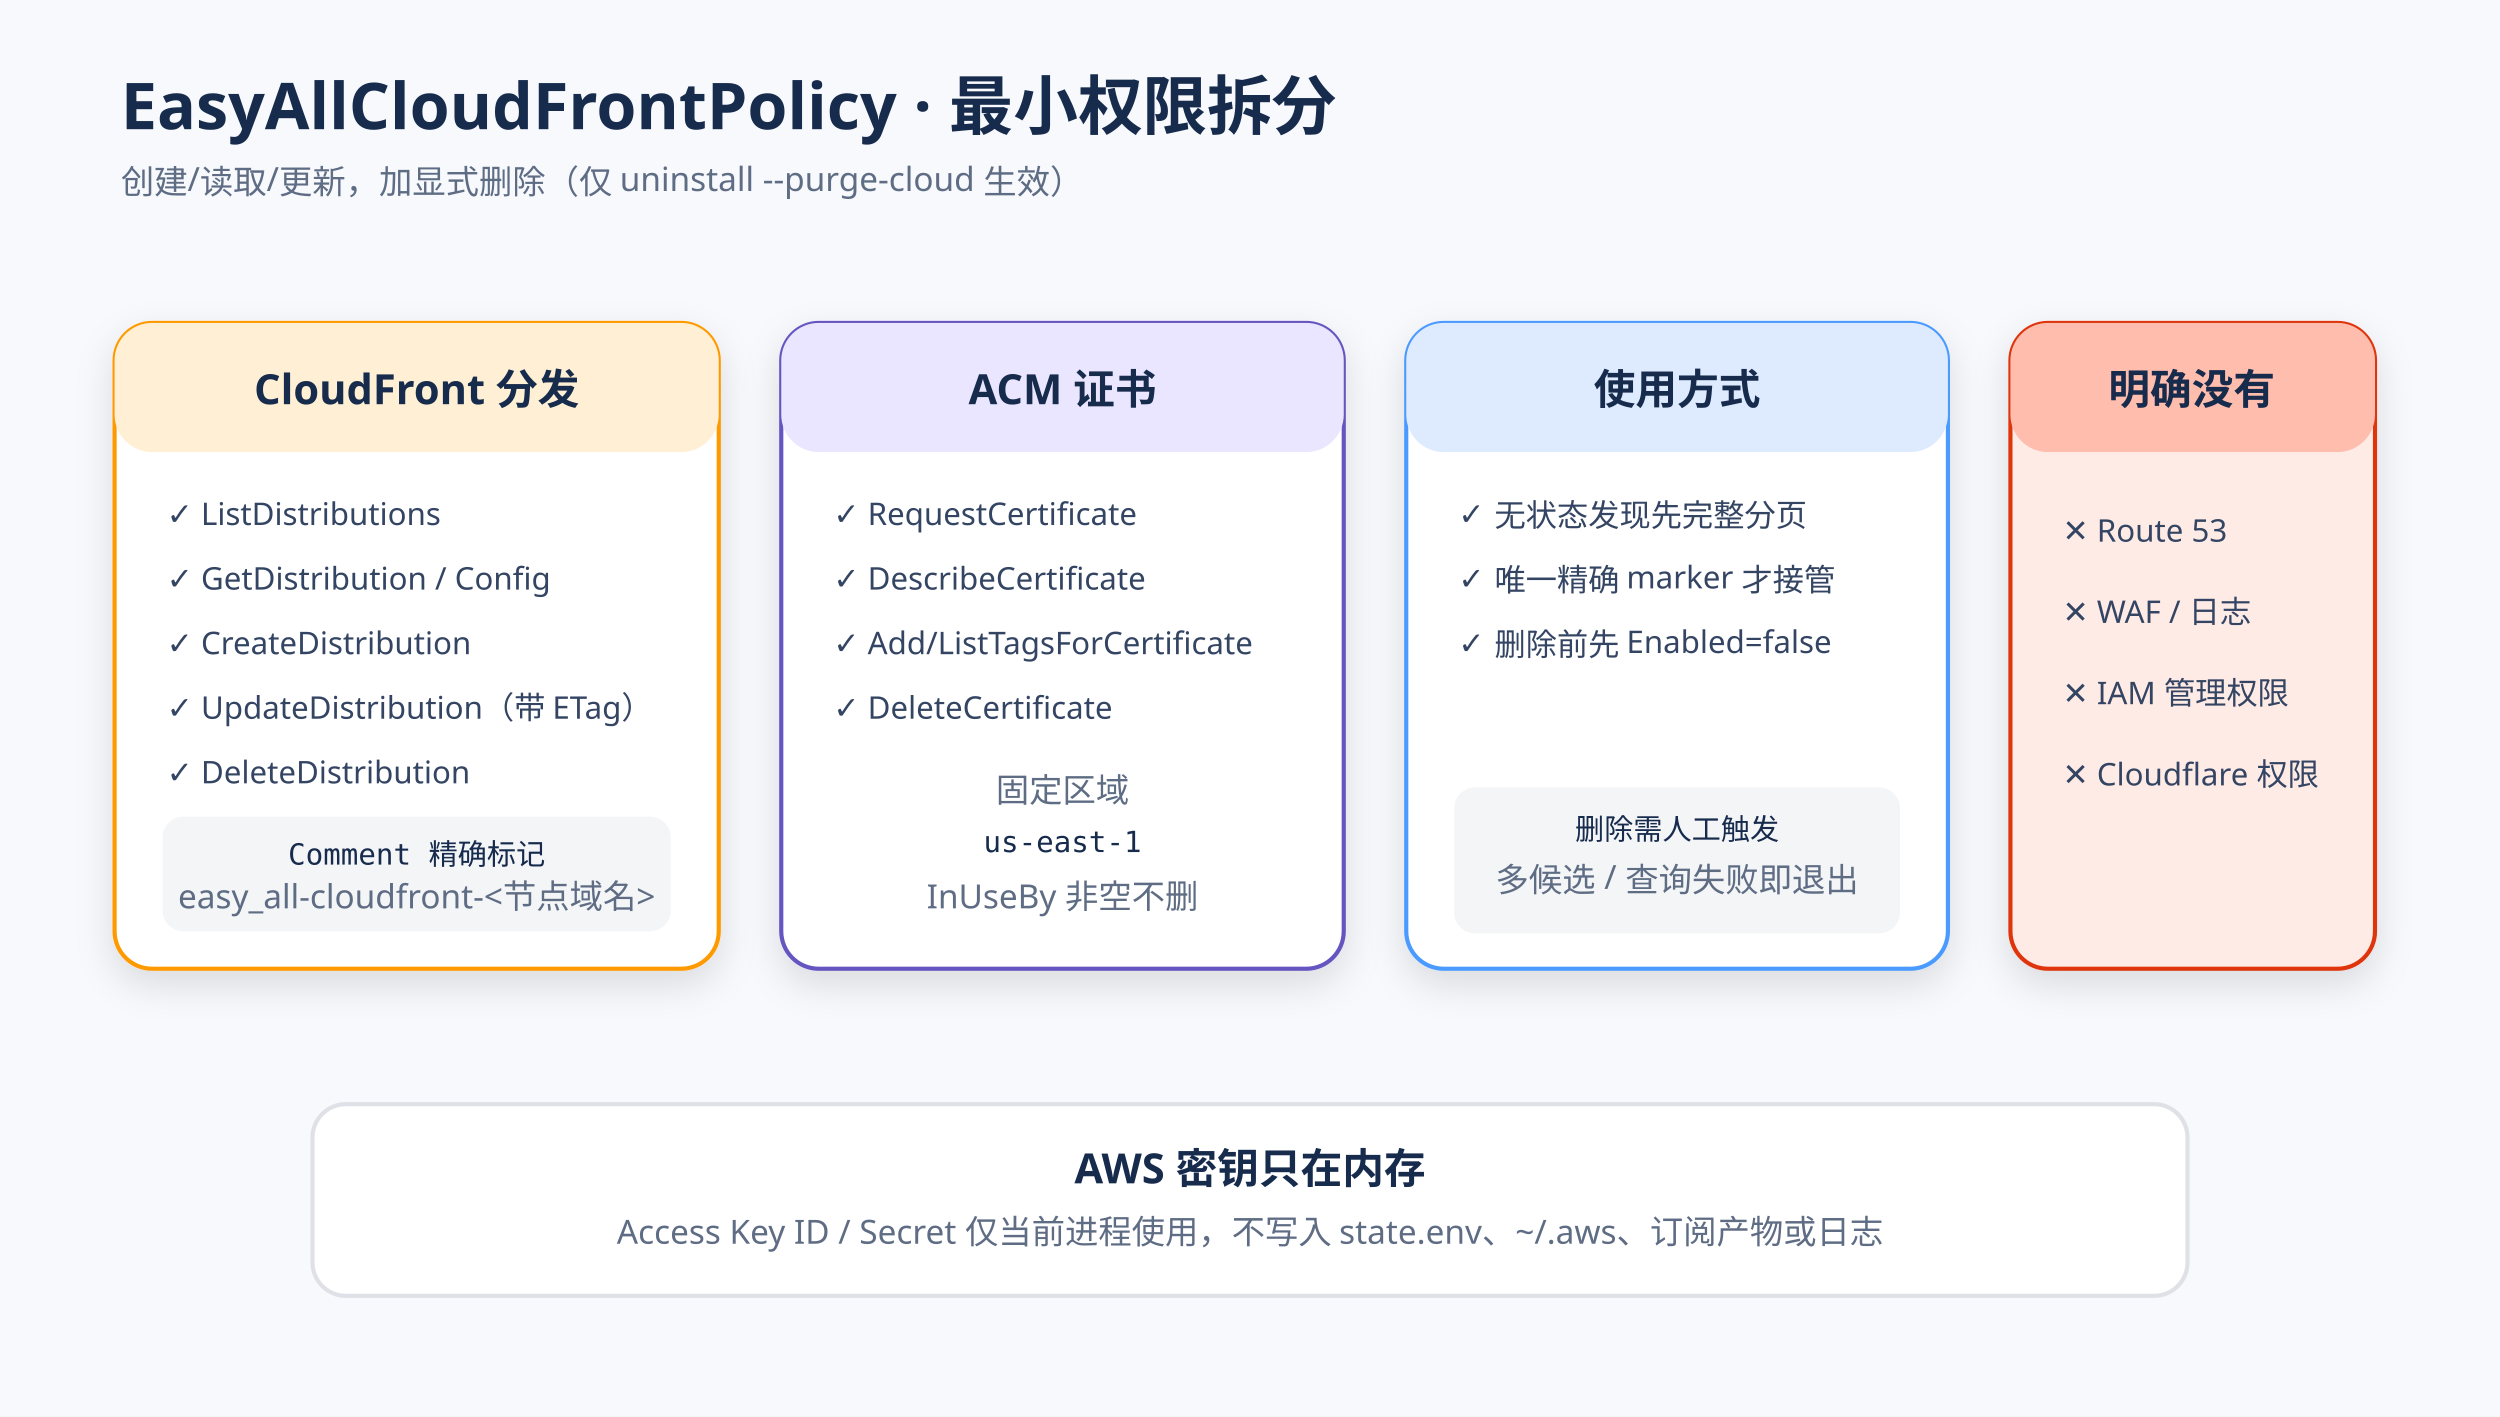
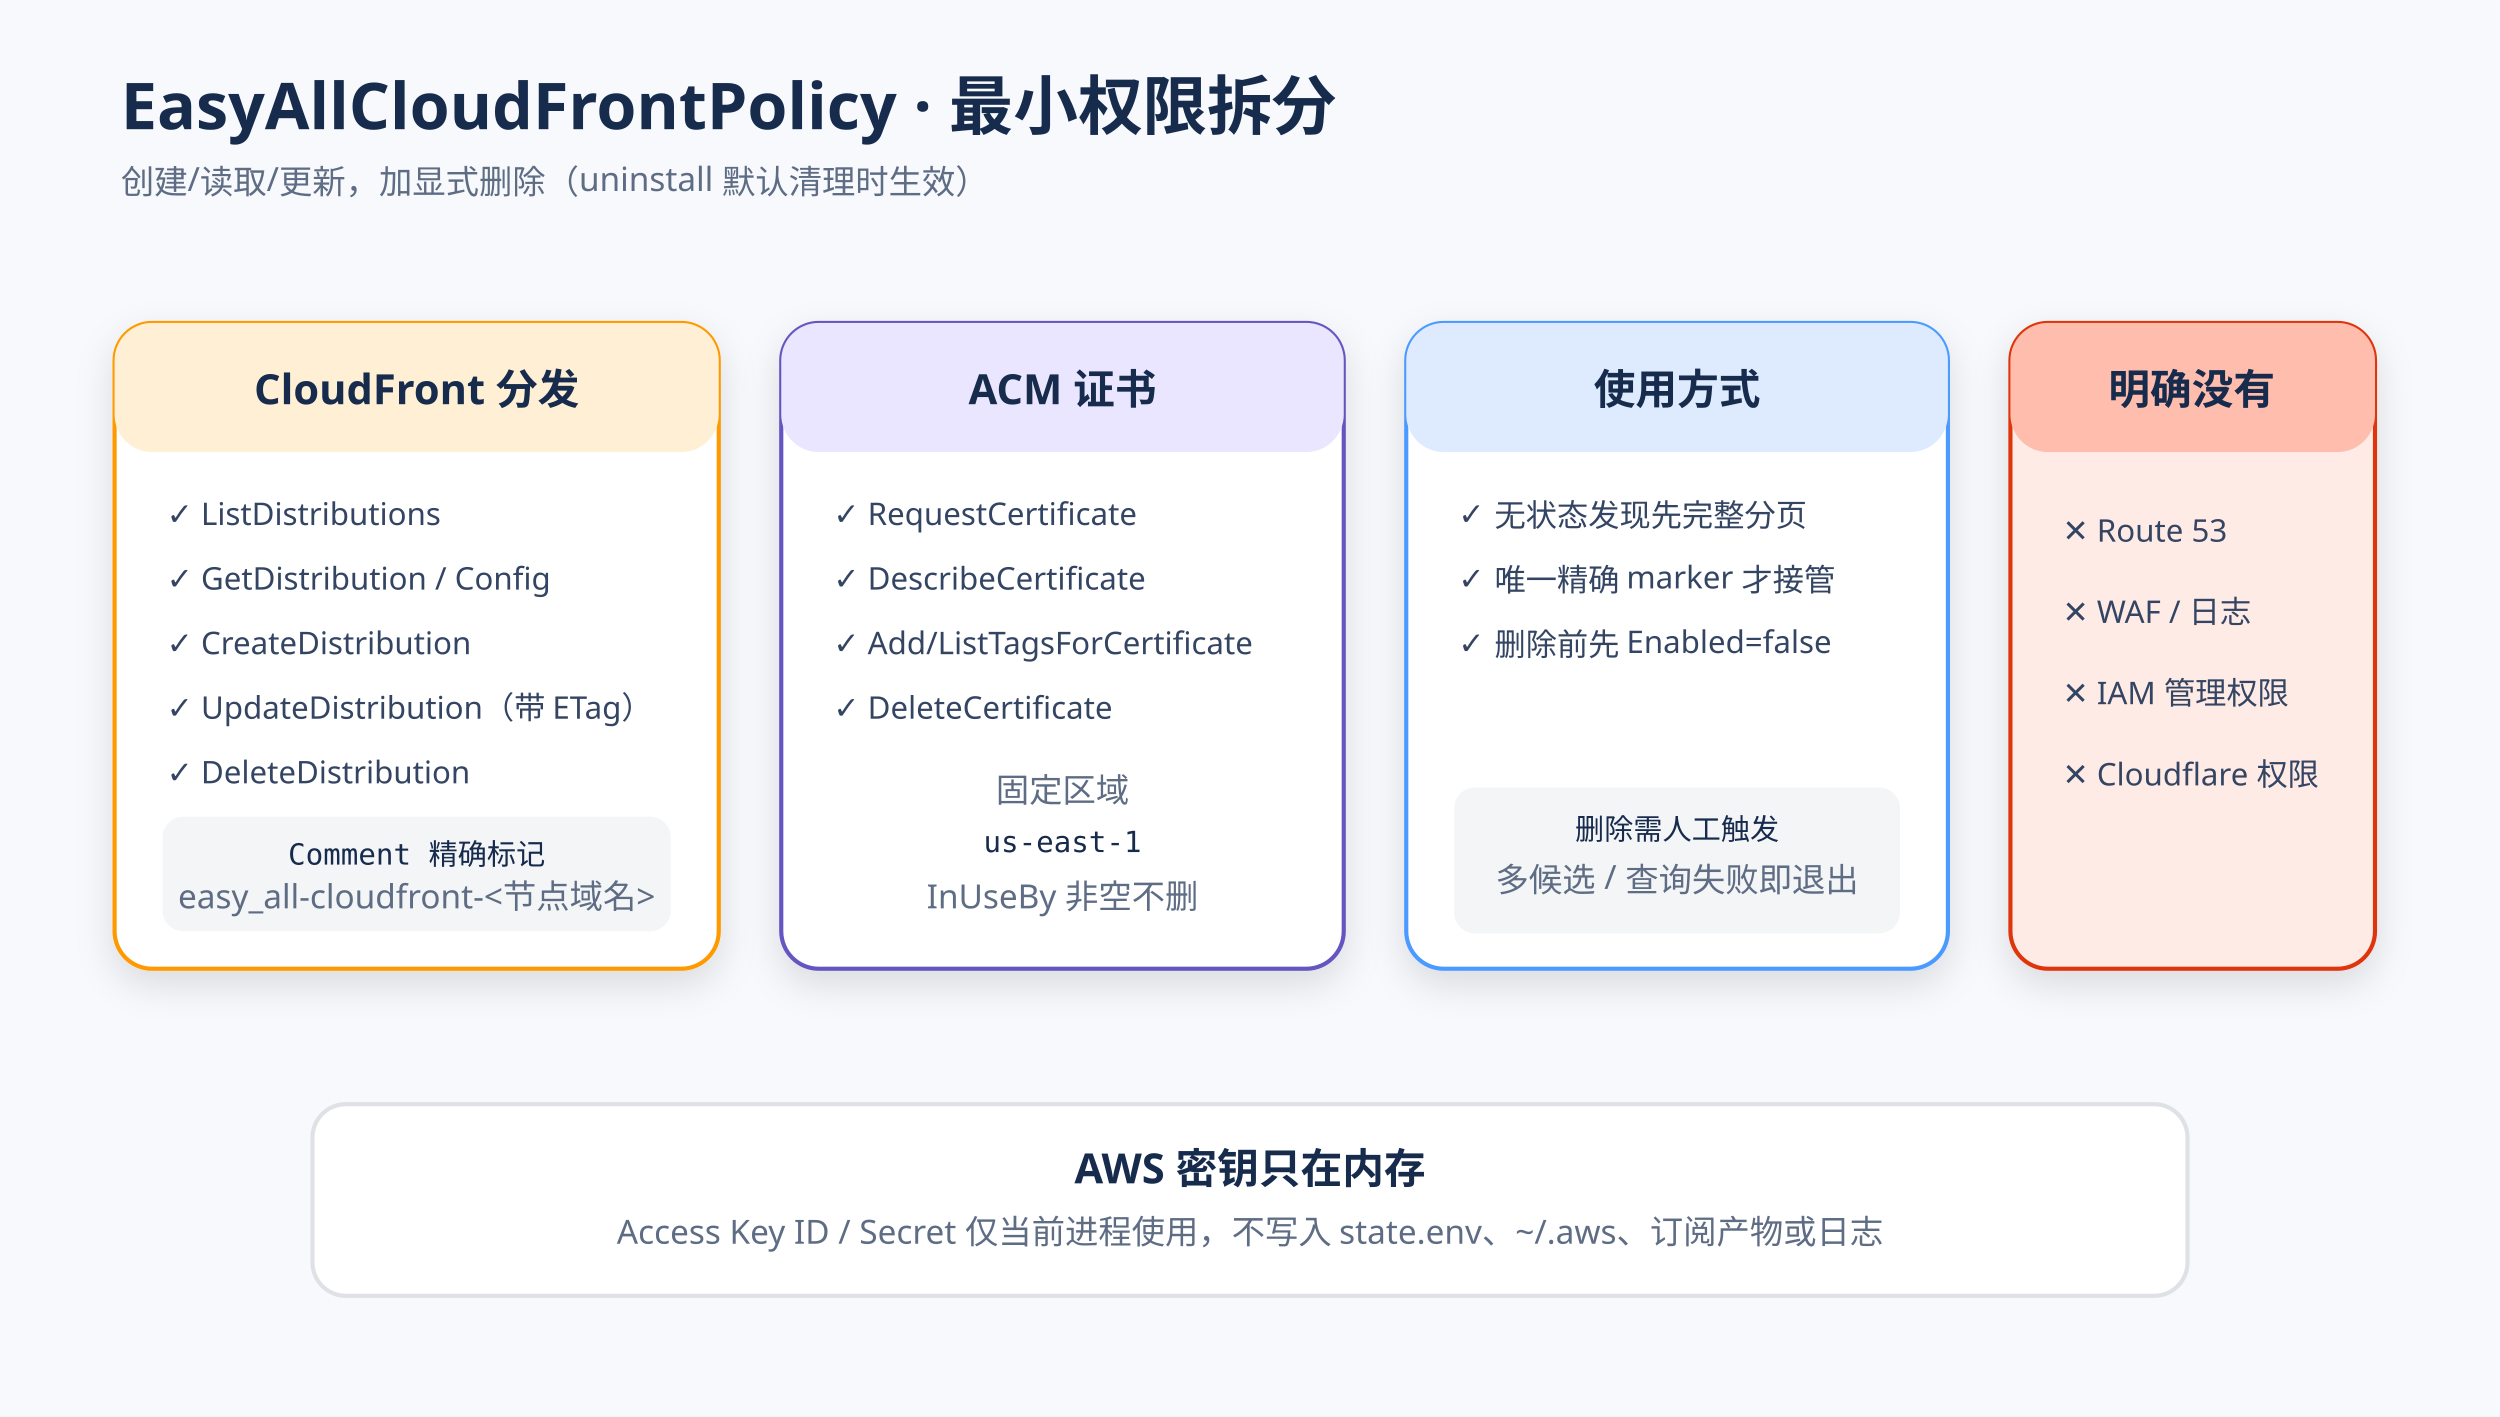
<svg xmlns="http://www.w3.org/2000/svg" width="1200" height="680" viewBox="0 0 1200 680" role="img" aria-labelledby="title desc">
  <defs>
    <filter id="s">
      <feDropShadow dx="0" dy="7" stdDeviation="9" flood-opacity=".12" />
    </filter>
    <style>.ttl{font:700 31px system-ui,sans-serif;fill:#172b4d}.sub{font:16px system-ui,sans-serif;fill:#5e6c84}.h{font:700 20px system-ui,sans-serif;fill:#172b4d}.t{font:15px system-ui,sans-serif;fill:#344563}.mono{font:14px ui-monospace,SFMono-Regular,Menlo,monospace;fill:#172b4d}.box{filter:url(#s);stroke-width:2}</style>
  </defs>
  <rect width="1200" height="680" fill="#f7f9fc" />
  <text x="58" y="62" class="ttl">EasyAllCloudFrontPolicy · 最小权限拆分</text>
-   <text x="58" y="93" class="sub">创建/读取/更新，加显式删除（仅 uninstall --purge-cloud 生效）</text>
+   <text x="58" y="93" class="sub">创建/读取/更新，加显式删除（uninstall 默认清理时生效）</text>
  <rect class="box" x="55" y="155" width="290" height="310" rx="18" fill="#fff" stroke="#ff9900" />
  <rect x="55" y="155" width="290" height="62" rx="18" fill="#fff0d5" />
  <text x="200" y="194" class="h" text-anchor="middle">CloudFront 分发</text>
  <text x="80" y="252" class="t">✓ ListDistributions</text>
  <text x="80" y="283" class="t">✓ GetDistribution / Config</text>
  <text x="80" y="314" class="t">✓ CreateDistribution</text>
  <text x="80" y="345" class="t">✓ UpdateDistribution（带 ETag）</text>
  <text x="80" y="376" class="t">✓ DeleteDistribution</text>
  <rect x="78" y="392" width="244" height="55" rx="10" fill="#f4f5f7" />
  <text x="200" y="415" class="mono" text-anchor="middle">Comment 精确标记</text>
  <text x="200" y="436" class="sub" text-anchor="middle">easy_all-cloudfront-&lt;节点域名&gt;</text>
  <rect class="box" x="375" y="155" width="270" height="310" rx="18" fill="#fff" stroke="#6554c0" />
  <rect x="375" y="155" width="270" height="62" rx="18" fill="#eae6ff" />
  <text x="510" y="194" class="h" text-anchor="middle">ACM 证书</text>
  <text x="400" y="252" class="t">✓ RequestCertificate</text>
  <text x="400" y="283" class="t">✓ DescribeCertificate</text>
  <text x="400" y="314" class="t">✓ Add/ListTagsForCertificate</text>
  <text x="400" y="345" class="t">✓ DeleteCertificate</text>
  <text x="510" y="385" class="sub" text-anchor="middle">固定区域</text>
  <text x="510" y="409" class="mono" text-anchor="middle">us-east-1</text>
  <text x="510" y="436" class="sub" text-anchor="middle">InUseBy 非空不删</text>
  <rect class="box" x="675" y="155" width="260" height="310" rx="18" fill="#fff" stroke="#4c9aff" />
  <rect x="675" y="155" width="260" height="62" rx="18" fill="#deebff" />
  <text x="805" y="194" class="h" text-anchor="middle">使用方式</text>
  <text x="700" y="252" class="t">✓ 无状态发现先完整分页</text>
  <text x="700" y="283" class="t">✓ 唯一精确 marker 才接管</text>
  <text x="700" y="314" class="t">✓ 删除前先 Enabled=false</text>
  <rect x="698" y="378" width="214" height="70" rx="10" fill="#f4f5f7" />
  <text x="805" y="403" class="mono" text-anchor="middle">删除需人工触发</text>
  <text x="805" y="428" class="sub" text-anchor="middle">多候选 / 查询失败即退出</text>
  <rect class="box" x="965" y="155" width="175" height="310" rx="18" fill="#ffebe6" stroke="#de350b" />
  <rect x="965" y="155" width="175" height="62" rx="18" fill="#ffbdad" />
  <text x="1052" y="194" class="h" text-anchor="middle">明确没有</text>
  <text x="990" y="260" class="t">✕ Route 53</text>
  <text x="990" y="299" class="t">✕ WAF / 日志</text>
  <text x="990" y="338" class="t">✕ IAM 管理权限</text>
  <text x="990" y="377" class="t">✕ Cloudflare 权限</text>
  <rect x="150" y="530" width="900" height="92" rx="16" fill="#fff" stroke="#dfe1e6" stroke-width="2" />
  <text x="600" y="568" class="h" text-anchor="middle">AWS 密钥只在内存</text>
  <text x="600" y="597" class="sub" text-anchor="middle">Access Key ID / Secret 仅当前进程使用，不写入 state.env、~/.aws、订阅产物或日志</text>
</svg>
